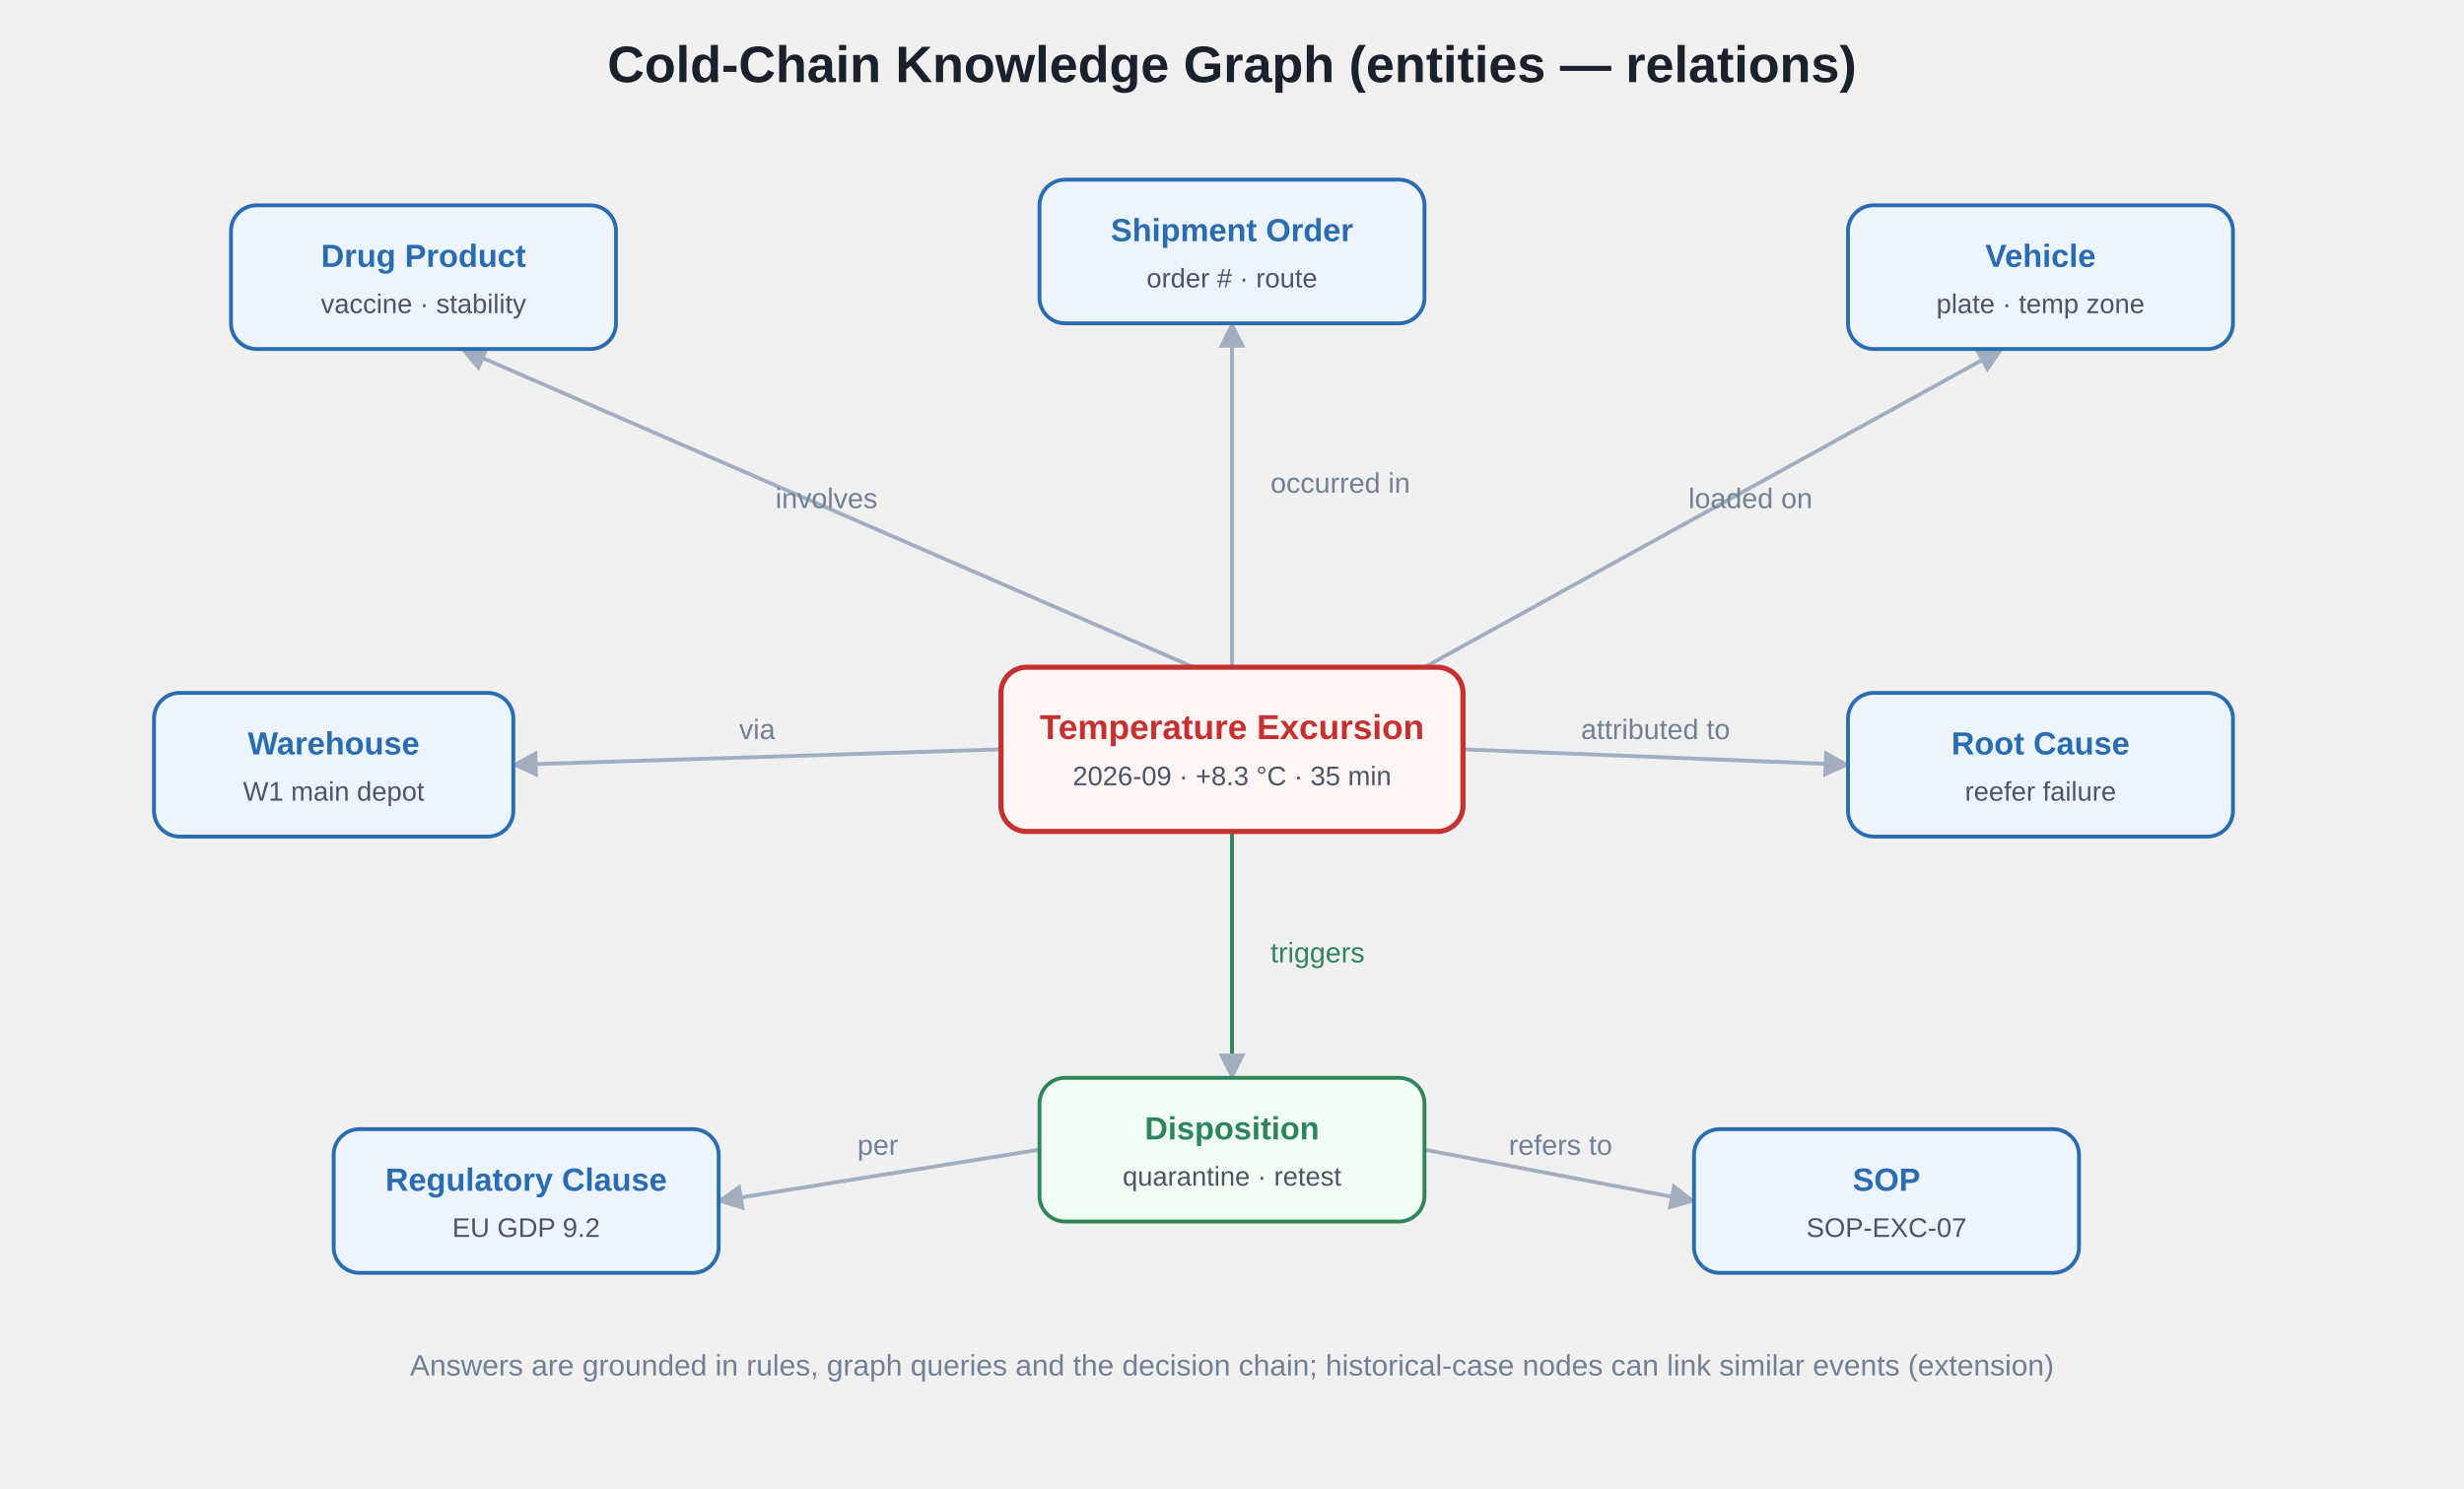
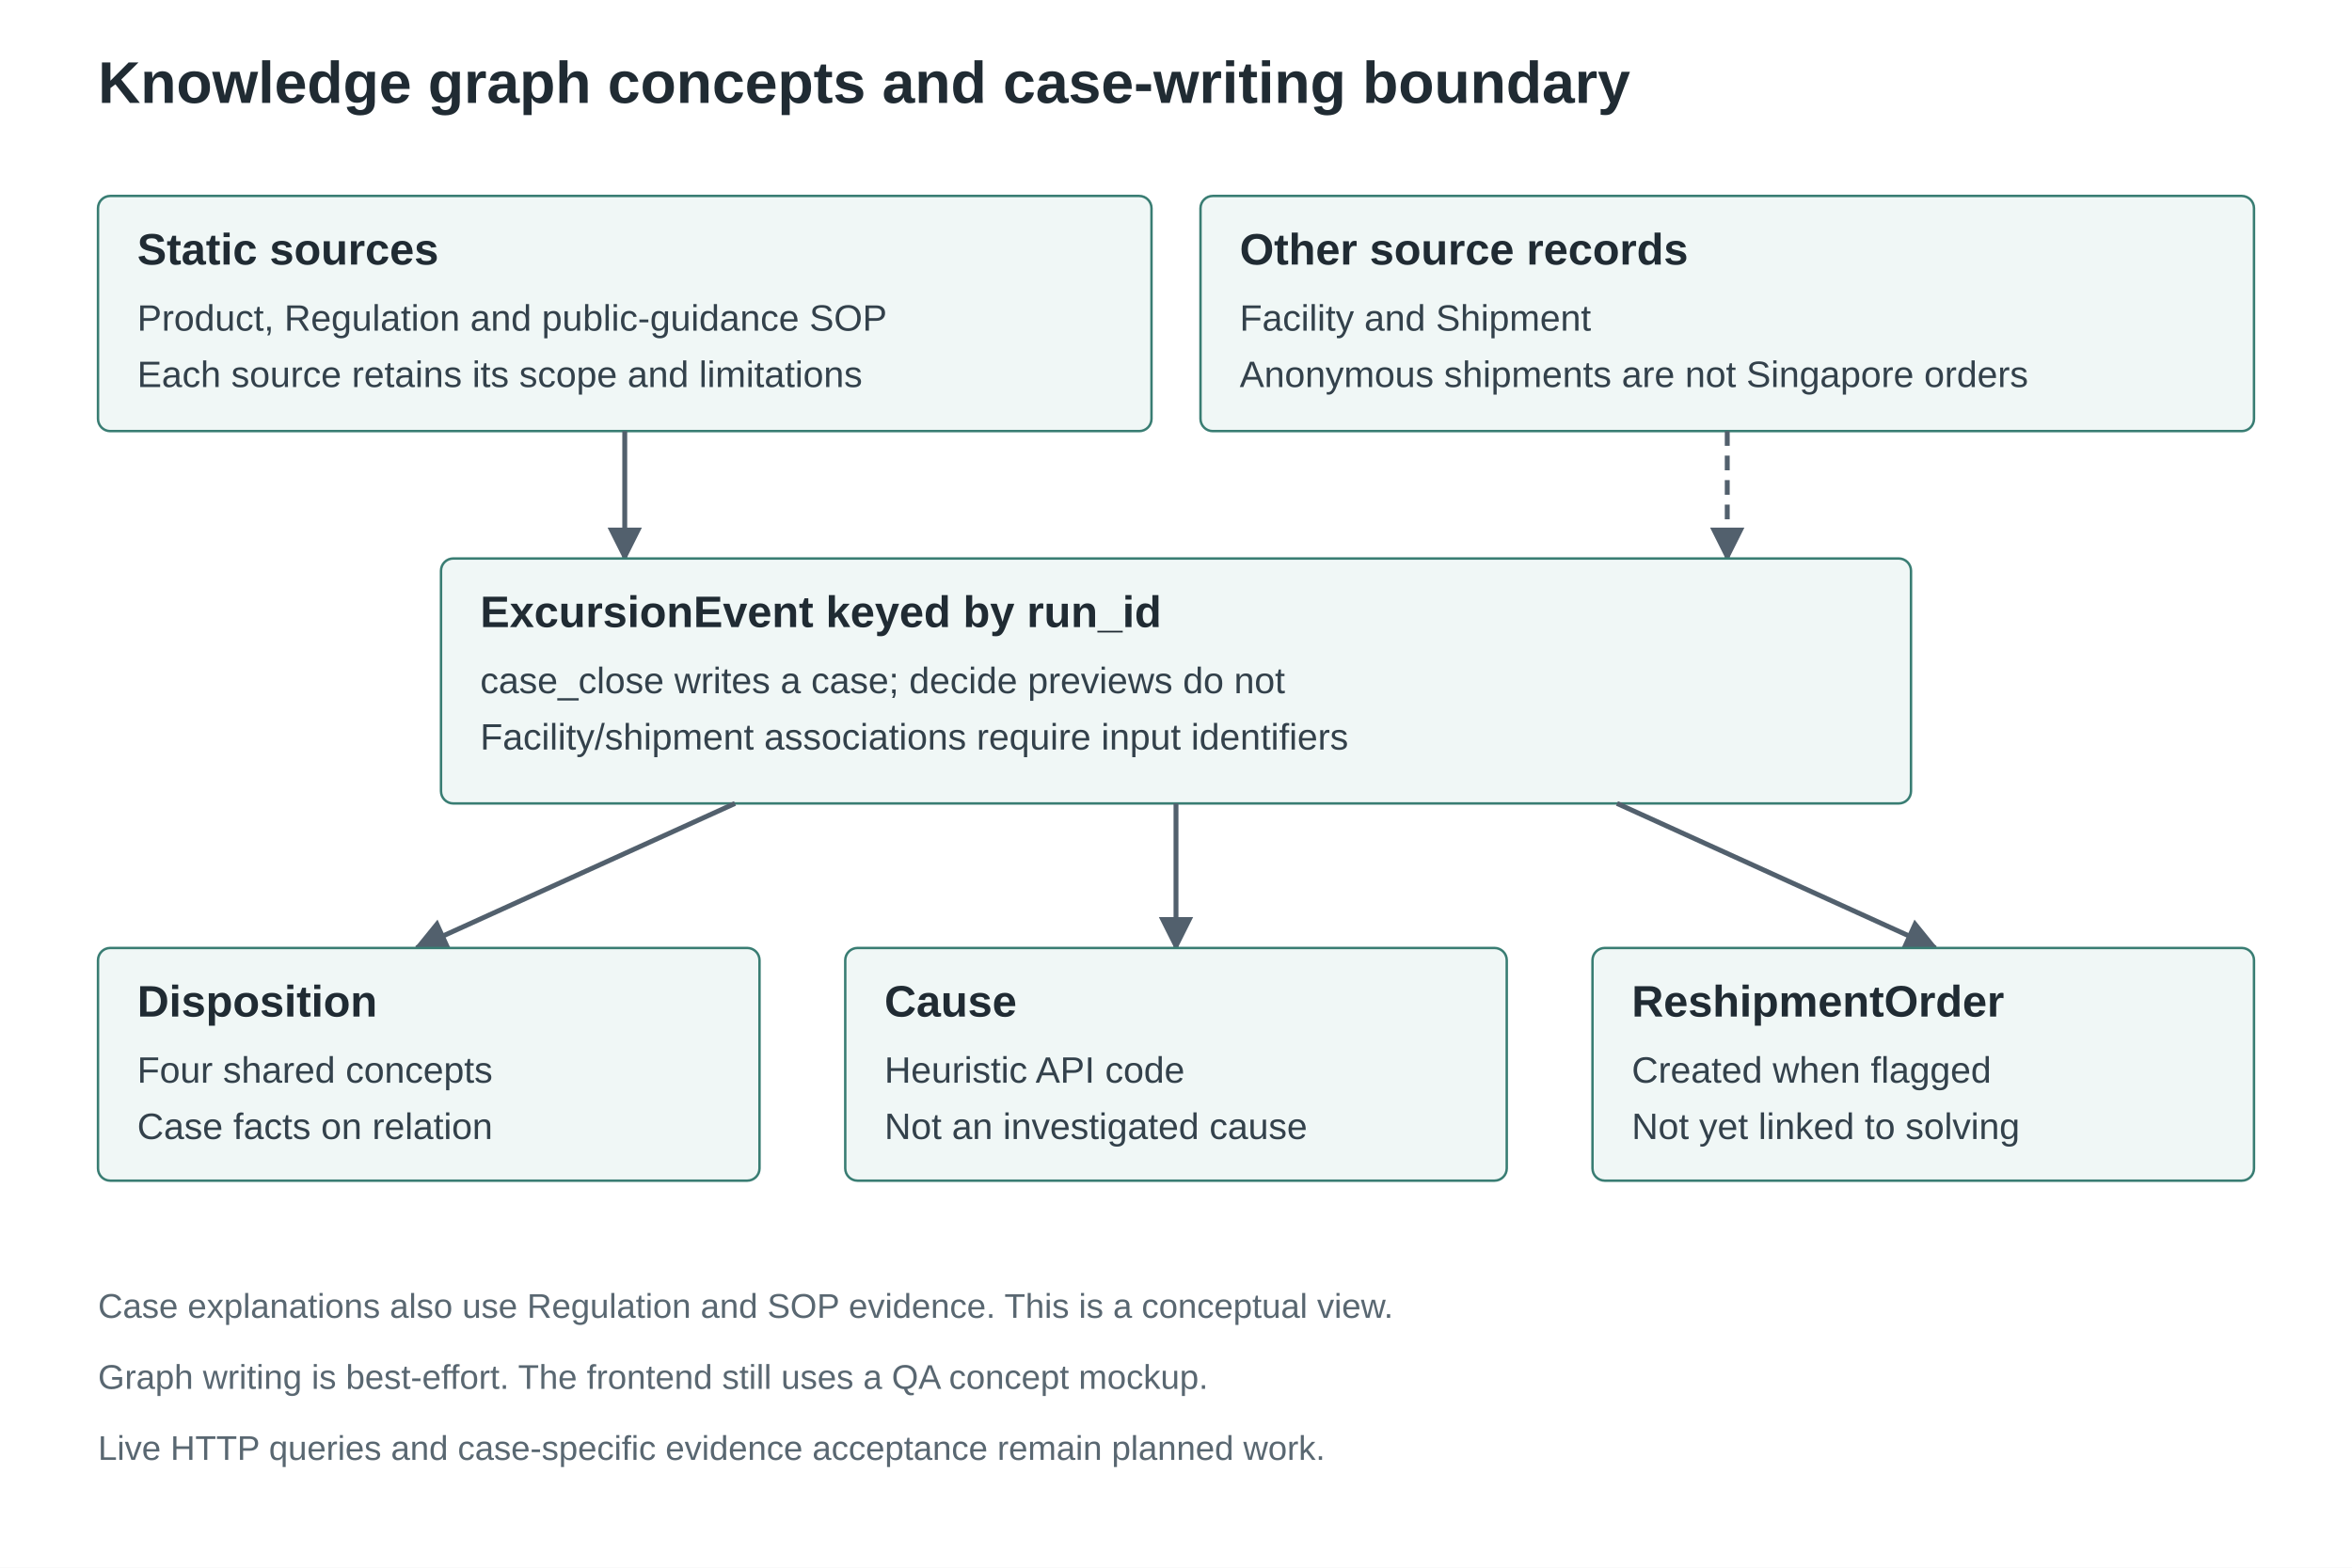
- <svg xmlns="http://www.w3.org/2000/svg" viewBox="0 0 960 580" font-family="'Segoe UI','Helvetica Neue',Arial,sans-serif">
+ <svg xmlns="http://www.w3.org/2000/svg" viewBox="0 0 960 640" font-family="Arial, Helvetica, sans-serif" role="img" aria-label="Knowledge graph concepts and case-writing boundary">
+   <rect width="960" height="640" fill="#ffffff" />
  <defs>
-     <marker id="arrKG" viewBox="0 0 10 10" refX="9" refY="5" markerWidth="7" markerHeight="7" orient="auto-start-reverse">
-       <path d="M0,0 L10,5 L0,10 z" fill="#A0AEC0" />
+     <marker id="arrow" viewBox="0 0 10 10" refX="9" refY="5" markerWidth="7" markerHeight="7" orient="auto-start-reverse">
+       <path d="M0,0 L10,5 L0,10 z" fill="#52606d" />
    </marker>
  </defs>
-   <text x="480" y="32" text-anchor="middle" font-size="20" font-weight="700" fill="#1A202C">Cold-Chain Knowledge Graph (entities — relations)</text>
-   <g stroke="#A0AEC0" stroke-width="1.5" fill="none" marker-end="url(#arrKG)">
-     <line x1="465" y1="260" x2="180" y2="136" />
-     <line x1="480" y1="260" x2="480" y2="126" />
-     <line x1="555" y1="260" x2="780" y2="136" />
-     <line x1="390" y1="292" x2="200" y2="298" />
-     <line x1="570" y1="292" x2="720" y2="298" />
-     <line x1="480" y1="324" x2="480" y2="420" stroke="#2F855A" />
-     <line x1="405" y1="448" x2="280" y2="468" />
-     <line x1="555" y1="448" x2="660" y2="468" />
-   </g>
-   <g font-size="11" fill="#718096">
-     <text x="322" y="198" text-anchor="middle">involves</text>
-     <text x="495" y="192" text-anchor="start">occurred in</text>
-     <text x="682" y="198" text-anchor="middle">loaded on</text>
-     <text x="295" y="288" text-anchor="middle">via</text>
-     <text x="645" y="288" text-anchor="middle">attributed to</text>
-     <text x="495" y="375" text-anchor="start" fill="#2F855A">triggers</text>
-     <text x="342" y="450" text-anchor="middle">per</text>
-     <text x="608" y="450" text-anchor="middle">refers to</text>
-   </g>
-   <rect x="390" y="260" width="180" height="64" rx="10" fill="#FFF5F5" stroke="#C53030" stroke-width="2" />
-   <text x="480" y="288" text-anchor="middle" font-size="13.5" font-weight="700" fill="#C53030">Temperature Excursion</text>
-   <text x="480" y="306" text-anchor="middle" font-size="10.5" fill="#4A5568">2026-09 · +8.3 °C · 35 min</text>
-   <g>
-     <rect x="90" y="80" width="150" height="56" rx="10" fill="#EBF4FF" stroke="#2B6CB0" stroke-width="1.5" />
-     <text x="165" y="104" text-anchor="middle" font-size="12.5" font-weight="700" fill="#2B6CB0">Drug Product</text>
-     <text x="165" y="122" text-anchor="middle" font-size="10.5" fill="#4A5568">vaccine · stability</text>
-   </g>
-   <g>
-     <rect x="405" y="70" width="150" height="56" rx="10" fill="#EBF4FF" stroke="#2B6CB0" stroke-width="1.5" />
-     <text x="480" y="94" text-anchor="middle" font-size="12.5" font-weight="700" fill="#2B6CB0">Shipment Order</text>
-     <text x="480" y="112" text-anchor="middle" font-size="10.5" fill="#4A5568">order # · route</text>
-   </g>
-   <g>
-     <rect x="720" y="80" width="150" height="56" rx="10" fill="#EBF4FF" stroke="#2B6CB0" stroke-width="1.5" />
-     <text x="795" y="104" text-anchor="middle" font-size="12.5" font-weight="700" fill="#2B6CB0">Vehicle</text>
-     <text x="795" y="122" text-anchor="middle" font-size="10.5" fill="#4A5568">plate · temp zone</text>
-   </g>
-   <g>
-     <rect x="60" y="270" width="140" height="56" rx="10" fill="#EBF4FF" stroke="#2B6CB0" stroke-width="1.5" />
-     <text x="130" y="294" text-anchor="middle" font-size="12.5" font-weight="700" fill="#2B6CB0">Warehouse</text>
-     <text x="130" y="312" text-anchor="middle" font-size="10.5" fill="#4A5568">W1 main depot</text>
-   </g>
-   <g>
-     <rect x="720" y="270" width="150" height="56" rx="10" fill="#EBF4FF" stroke="#2B6CB0" stroke-width="1.5" />
-     <text x="795" y="294" text-anchor="middle" font-size="12.5" font-weight="700" fill="#2B6CB0">Root Cause</text>
-     <text x="795" y="312" text-anchor="middle" font-size="10.5" fill="#4A5568">reefer failure</text>
-   </g>
-   <g>
-     <rect x="405" y="420" width="150" height="56" rx="10" fill="#F0FFF4" stroke="#2F855A" stroke-width="1.5" />
-     <text x="480" y="444" text-anchor="middle" font-size="12.5" font-weight="700" fill="#2F855A">Disposition</text>
-     <text x="480" y="462" text-anchor="middle" font-size="10.5" fill="#4A5568">quarantine · retest</text>
-   </g>
-   <g>
-     <rect x="130" y="440" width="150" height="56" rx="10" fill="#EBF4FF" stroke="#2B6CB0" stroke-width="1.5" />
-     <text x="205" y="464" text-anchor="middle" font-size="12.5" font-weight="700" fill="#2B6CB0">Regulatory Clause</text>
-     <text x="205" y="482" text-anchor="middle" font-size="10.5" fill="#4A5568">EU GDP 9.2</text>
-   </g>
-   <g>
-     <rect x="660" y="440" width="150" height="56" rx="10" fill="#EBF4FF" stroke="#2B6CB0" stroke-width="1.5" />
-     <text x="735" y="464" text-anchor="middle" font-size="12.5" font-weight="700" fill="#2B6CB0">SOP</text>
-     <text x="735" y="482" text-anchor="middle" font-size="10.5" fill="#4A5568">SOP-EXC-07</text>
-   </g>
-   <text x="480" y="536" text-anchor="middle" font-size="11.5" fill="#718096">Answers are grounded in rules, graph queries and the decision chain; historical-case nodes can link similar events (extension)</text>
+   <text x="40" y="42" font-size="24" font-weight="700" fill="#202b33">Knowledge graph concepts and case-writing boundary</text>
+   <rect x="40" y="80" width="430" height="96" rx="5" fill="#f0f7f6" stroke="#397d73" />
+   <text x="56" y="108" font-size="18" fill="#202b33" font-weight="700">Static sources</text>
+   <text x="56" y="135" font-size="15" fill="#33414b">Product, Regulation and public-guidance SOP</text>
+   <text x="56" y="158" font-size="15" fill="#33414b">Each source retains its scope and limitations</text>
+   <rect x="490" y="80" width="430" height="96" rx="5" fill="#f0f7f6" stroke="#397d73" />
+   <text x="506" y="108" font-size="18" fill="#202b33" font-weight="700">Other source records</text>
+   <text x="506" y="135" font-size="15" fill="#33414b">Facility and Shipment</text>
+   <text x="506" y="158" font-size="15" fill="#33414b">Anonymous shipments are not Singapore orders</text>
+   <line x1="255" y1="176" x2="255" y2="228" stroke="#52606d" stroke-width="2" marker-end="url(#arrow)" />
+   <line x1="705" y1="176" x2="705" y2="228" stroke="#52606d" stroke-width="2" stroke-dasharray="6 4" marker-end="url(#arrow)" />
+   <rect x="180" y="228" width="600" height="100" rx="5" fill="#f0f7f6" stroke="#397d73" />
+   <text x="196" y="256" font-size="18" fill="#202b33" font-weight="700">ExcursionEvent keyed by run_id</text>
+   <text x="196" y="283" font-size="15" fill="#33414b">case_close writes a case; decide previews do not</text>
+   <text x="196" y="306" font-size="15" fill="#33414b">Facility/shipment associations require input identifiers</text>
+   <line x1="300" y1="328" x2="170" y2="387" stroke="#52606d" stroke-width="2" marker-end="url(#arrow)" />
+   <line x1="480" y1="328" x2="480" y2="387" stroke="#52606d" stroke-width="2" marker-end="url(#arrow)" />
+   <line x1="660" y1="328" x2="790" y2="387" stroke="#52606d" stroke-width="2" marker-end="url(#arrow)" />
+   <rect x="40" y="387" width="270" height="95" rx="5" fill="#f0f7f6" stroke="#397d73" />
+   <text x="56" y="415" font-size="18" fill="#202b33" font-weight="700">Disposition</text>
+   <text x="56" y="442" font-size="15" fill="#33414b">Four shared concepts</text>
+   <text x="56" y="465" font-size="15" fill="#33414b">Case facts on relation</text>
+   <rect x="345" y="387" width="270" height="95" rx="5" fill="#f0f7f6" stroke="#397d73" />
+   <text x="361" y="415" font-size="18" fill="#202b33" font-weight="700">Cause</text>
+   <text x="361" y="442" font-size="15" fill="#33414b">Heuristic API code</text>
+   <text x="361" y="465" font-size="15" fill="#33414b">Not an investigated cause</text>
+   <rect x="650" y="387" width="270" height="95" rx="5" fill="#f0f7f6" stroke="#397d73" />
+   <text x="666" y="415" font-size="18" fill="#202b33" font-weight="700">ReshipmentOrder</text>
+   <text x="666" y="442" font-size="15" fill="#33414b">Created when flagged</text>
+   <text x="666" y="465" font-size="15" fill="#33414b">Not yet linked to solving</text>
+   <text x="40" y="538" font-size="14" fill="#596771">Case explanations also use Regulation and SOP evidence. This is a conceptual view.</text>
+   <text x="40" y="567" font-size="14" fill="#596771">Graph writing is best-effort. The frontend still uses a QA concept mockup.</text>
+   <text x="40" y="596" font-size="14" fill="#596771">Live HTTP queries and case-specific evidence acceptance remain planned work.</text>
</svg>
